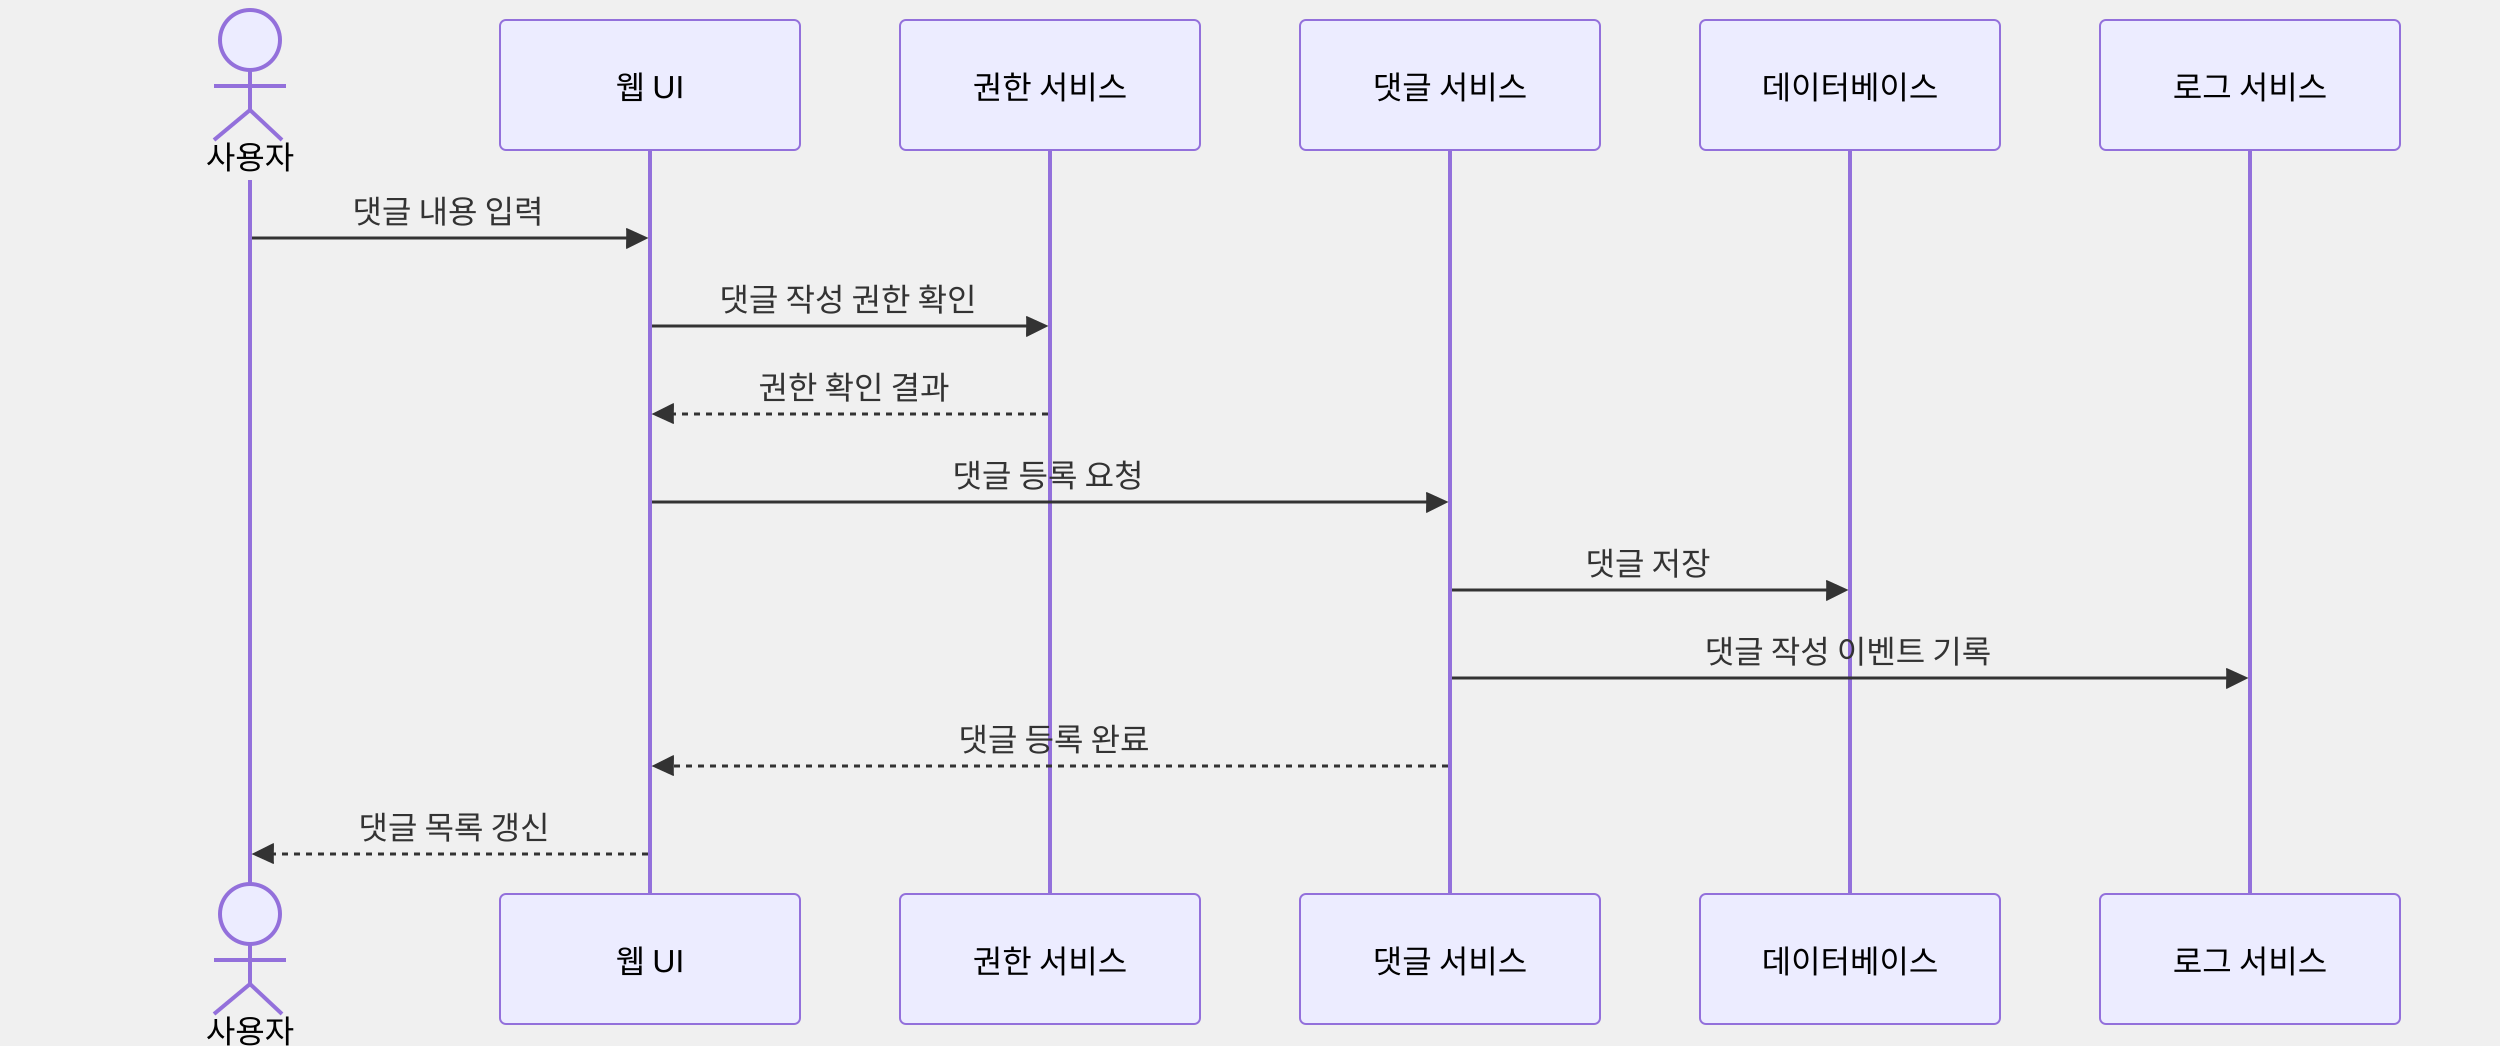
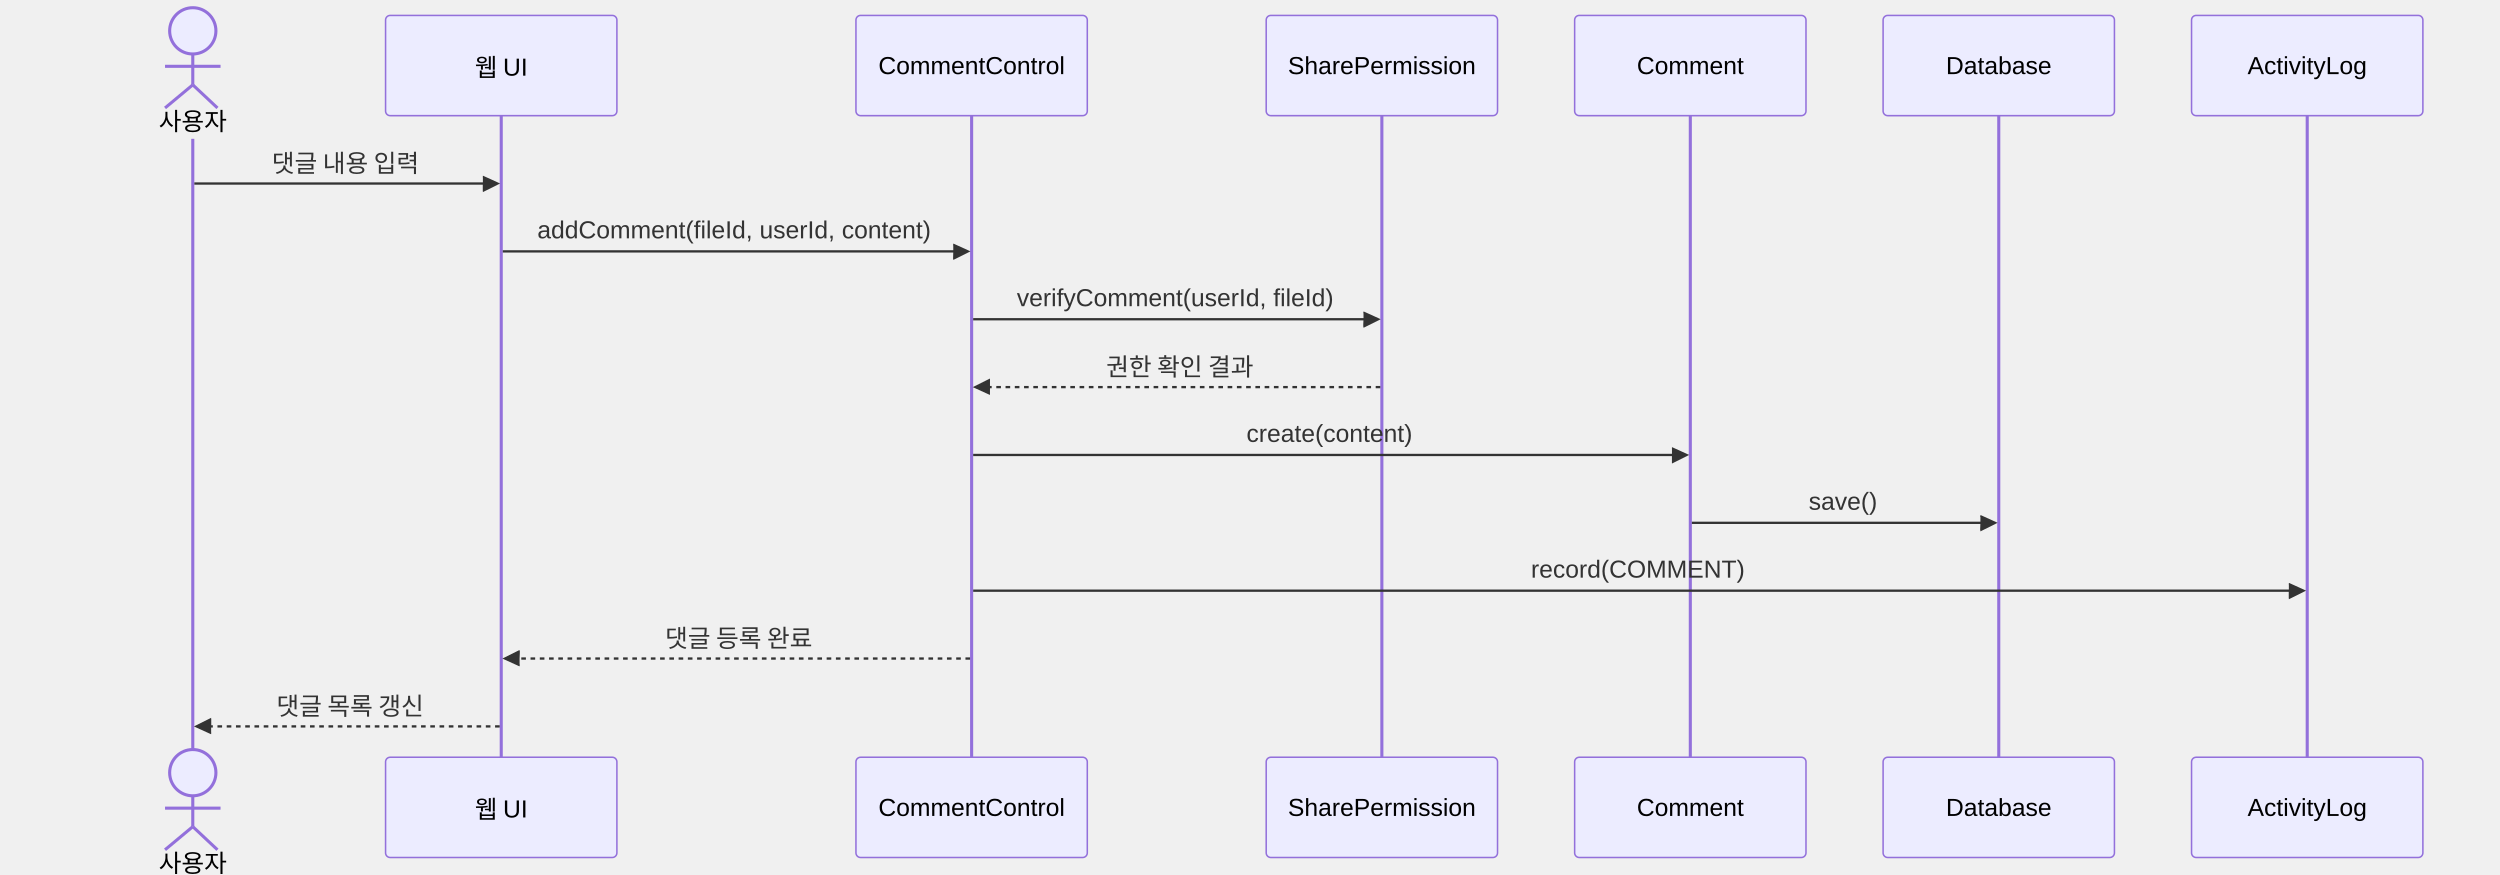
- <svg xmlns="http://www.w3.org/2000/svg" id="my-svg" width="100%" style="max-width: 1250px; background-color: white;" viewBox="-50 -10 1250 523" role="graphics-document document" aria-roledescription="sequence">
+ <svg xmlns="http://www.w3.org/2000/svg" id="my-svg" width="100%" style="max-width: 1621px; background-color: white;" viewBox="-50 -10 1621 567" role="graphics-document document" aria-roledescription="sequence">
  <g>
-     <rect x="1000" y="437" fill="#eaeaea" stroke="#666" width="150" height="65" name="Log" rx="3" ry="3" class="actor actor-bottom" />
-     <text x="1075" y="469.5" dominant-baseline="central" alignment-baseline="central" class="actor actor-box" style="text-anchor: middle; font-size: 16px; font-weight: 400;">
-       <tspan x="1075" dy="0">로그 서비스</tspan>
+     <rect x="1371" y="481" fill="#eaeaea" stroke="#666" width="150" height="65" name="Log" rx="3" ry="3" class="actor actor-bottom" />
+     <text x="1446" y="513.5" dominant-baseline="central" alignment-baseline="central" class="actor actor-box" style="text-anchor: middle; font-size: 16px; font-weight: 400;">
+       <tspan x="1446" dy="0">ActivityLog</tspan>
    </text>
  </g>
  <g>
-     <rect x="800" y="437" fill="#eaeaea" stroke="#666" width="150" height="65" name="DB" rx="3" ry="3" class="actor actor-bottom" />
-     <text x="875" y="469.5" dominant-baseline="central" alignment-baseline="central" class="actor actor-box" style="text-anchor: middle; font-size: 16px; font-weight: 400;">
-       <tspan x="875" dy="0">데이터베이스</tspan>
+     <rect x="1171" y="481" fill="#eaeaea" stroke="#666" width="150" height="65" name="DB" rx="3" ry="3" class="actor actor-bottom" />
+     <text x="1246" y="513.5" dominant-baseline="central" alignment-baseline="central" class="actor actor-box" style="text-anchor: middle; font-size: 16px; font-weight: 400;">
+       <tspan x="1246" dy="0">Database</tspan>
    </text>
  </g>
  <g>
-     <rect x="600" y="437" fill="#eaeaea" stroke="#666" width="150" height="65" name="CommentSvc" rx="3" ry="3" class="actor actor-bottom" />
-     <text x="675" y="469.5" dominant-baseline="central" alignment-baseline="central" class="actor actor-box" style="text-anchor: middle; font-size: 16px; font-weight: 400;">
-       <tspan x="675" dy="0">댓글 서비스</tspan>
+     <rect x="971" y="481" fill="#eaeaea" stroke="#666" width="150" height="65" name="Cmt" rx="3" ry="3" class="actor actor-bottom" />
+     <text x="1046" y="513.5" dominant-baseline="central" alignment-baseline="central" class="actor actor-box" style="text-anchor: middle; font-size: 16px; font-weight: 400;">
+       <tspan x="1046" dy="0">Comment</tspan>
    </text>
  </g>
  <g>
-     <rect x="400" y="437" fill="#eaeaea" stroke="#666" width="150" height="65" name="Auth" rx="3" ry="3" class="actor actor-bottom" />
-     <text x="475" y="469.5" dominant-baseline="central" alignment-baseline="central" class="actor actor-box" style="text-anchor: middle; font-size: 16px; font-weight: 400;">
-       <tspan x="475" dy="0">권한 서비스</tspan>
+     <rect x="771" y="481" fill="#eaeaea" stroke="#666" width="150" height="65" name="Perm" rx="3" ry="3" class="actor actor-bottom" />
+     <text x="846" y="513.5" dominant-baseline="central" alignment-baseline="central" class="actor actor-box" style="text-anchor: middle; font-size: 16px; font-weight: 400;">
+       <tspan x="846" dy="0">SharePermission</tspan>
    </text>
  </g>
  <g>
-     <rect x="200" y="437" fill="#eaeaea" stroke="#666" width="150" height="65" name="UI" rx="3" ry="3" class="actor actor-bottom" />
-     <text x="275" y="469.5" dominant-baseline="central" alignment-baseline="central" class="actor actor-box" style="text-anchor: middle; font-size: 16px; font-weight: 400;">
+     <rect x="505" y="481" fill="#eaeaea" stroke="#666" width="150" height="65" name="Ctrl" rx="3" ry="3" class="actor actor-bottom" />
+     <text x="580" y="513.5" dominant-baseline="central" alignment-baseline="central" class="actor actor-box" style="text-anchor: middle; font-size: 16px; font-weight: 400;">
+       <tspan x="580" dy="0">CommentControl</tspan>
+     </text>
+   </g>
+   <g>
+     <rect x="200" y="481" fill="#eaeaea" stroke="#666" width="150" height="65" name="UI" rx="3" ry="3" class="actor actor-bottom" />
+     <text x="275" y="513.5" dominant-baseline="central" alignment-baseline="central" class="actor actor-box" style="text-anchor: middle; font-size: 16px; font-weight: 400;">
      <tspan x="275" dy="0">웹 UI</tspan>
    </text>
  </g>
  <g />
  <g>
-     <line id="actor5" x1="1075" y1="65" x2="1075" y2="437" class="actor-line 200" stroke-width="0.5px" stroke="#999" name="Log" data-et="life-line" data-id="Log" />
-     <g id="root-5" data-et="participant" data-type="participant" data-id="Log">
-       <rect x="1000" y="0" fill="#eaeaea" stroke="#666" width="150" height="65" name="Log" rx="3" ry="3" class="actor actor-top" />
-       <text x="1075" y="32.5" dominant-baseline="central" alignment-baseline="central" class="actor actor-box" style="text-anchor: middle; font-size: 16px; font-weight: 400;">
-         <tspan x="1075" dy="0">로그 서비스</tspan>
+     <line id="actor6" x1="1446" y1="65" x2="1446" y2="481" class="actor-line 200" stroke-width="0.5px" stroke="#999" name="Log" data-et="life-line" data-id="Log" />
+     <g id="root-6" data-et="participant" data-type="participant" data-id="Log">
+       <rect x="1371" y="0" fill="#eaeaea" stroke="#666" width="150" height="65" name="Log" rx="3" ry="3" class="actor actor-top" />
+       <text x="1446" y="32.5" dominant-baseline="central" alignment-baseline="central" class="actor actor-box" style="text-anchor: middle; font-size: 16px; font-weight: 400;">
+         <tspan x="1446" dy="0">ActivityLog</tspan>
      </text>
    </g>
  </g>
  <g>
-     <line id="actor4" x1="875" y1="65" x2="875" y2="437" class="actor-line 200" stroke-width="0.5px" stroke="#999" name="DB" data-et="life-line" data-id="DB" />
-     <g id="root-4" data-et="participant" data-type="participant" data-id="DB">
-       <rect x="800" y="0" fill="#eaeaea" stroke="#666" width="150" height="65" name="DB" rx="3" ry="3" class="actor actor-top" />
-       <text x="875" y="32.5" dominant-baseline="central" alignment-baseline="central" class="actor actor-box" style="text-anchor: middle; font-size: 16px; font-weight: 400;">
-         <tspan x="875" dy="0">데이터베이스</tspan>
+     <line id="actor5" x1="1246" y1="65" x2="1246" y2="481" class="actor-line 200" stroke-width="0.5px" stroke="#999" name="DB" data-et="life-line" data-id="DB" />
+     <g id="root-5" data-et="participant" data-type="participant" data-id="DB">
+       <rect x="1171" y="0" fill="#eaeaea" stroke="#666" width="150" height="65" name="DB" rx="3" ry="3" class="actor actor-top" />
+       <text x="1246" y="32.5" dominant-baseline="central" alignment-baseline="central" class="actor actor-box" style="text-anchor: middle; font-size: 16px; font-weight: 400;">
+         <tspan x="1246" dy="0">Database</tspan>
      </text>
    </g>
  </g>
  <g>
-     <line id="actor3" x1="675" y1="65" x2="675" y2="437" class="actor-line 200" stroke-width="0.5px" stroke="#999" name="CommentSvc" data-et="life-line" data-id="CommentSvc" />
-     <g id="root-3" data-et="participant" data-type="participant" data-id="CommentSvc">
-       <rect x="600" y="0" fill="#eaeaea" stroke="#666" width="150" height="65" name="CommentSvc" rx="3" ry="3" class="actor actor-top" />
-       <text x="675" y="32.5" dominant-baseline="central" alignment-baseline="central" class="actor actor-box" style="text-anchor: middle; font-size: 16px; font-weight: 400;">
-         <tspan x="675" dy="0">댓글 서비스</tspan>
+     <line id="actor4" x1="1046" y1="65" x2="1046" y2="481" class="actor-line 200" stroke-width="0.5px" stroke="#999" name="Cmt" data-et="life-line" data-id="Cmt" />
+     <g id="root-4" data-et="participant" data-type="participant" data-id="Cmt">
+       <rect x="971" y="0" fill="#eaeaea" stroke="#666" width="150" height="65" name="Cmt" rx="3" ry="3" class="actor actor-top" />
+       <text x="1046" y="32.5" dominant-baseline="central" alignment-baseline="central" class="actor actor-box" style="text-anchor: middle; font-size: 16px; font-weight: 400;">
+         <tspan x="1046" dy="0">Comment</tspan>
      </text>
    </g>
  </g>
  <g>
-     <line id="actor2" x1="475" y1="65" x2="475" y2="437" class="actor-line 200" stroke-width="0.5px" stroke="#999" name="Auth" data-et="life-line" data-id="Auth" />
-     <g id="root-2" data-et="participant" data-type="participant" data-id="Auth">
-       <rect x="400" y="0" fill="#eaeaea" stroke="#666" width="150" height="65" name="Auth" rx="3" ry="3" class="actor actor-top" />
-       <text x="475" y="32.5" dominant-baseline="central" alignment-baseline="central" class="actor actor-box" style="text-anchor: middle; font-size: 16px; font-weight: 400;">
-         <tspan x="475" dy="0">권한 서비스</tspan>
+     <line id="actor3" x1="846" y1="65" x2="846" y2="481" class="actor-line 200" stroke-width="0.5px" stroke="#999" name="Perm" data-et="life-line" data-id="Perm" />
+     <g id="root-3" data-et="participant" data-type="participant" data-id="Perm">
+       <rect x="771" y="0" fill="#eaeaea" stroke="#666" width="150" height="65" name="Perm" rx="3" ry="3" class="actor actor-top" />
+       <text x="846" y="32.5" dominant-baseline="central" alignment-baseline="central" class="actor actor-box" style="text-anchor: middle; font-size: 16px; font-weight: 400;">
+         <tspan x="846" dy="0">SharePermission</tspan>
      </text>
    </g>
  </g>
  <g>
-     <line id="actor1" x1="275" y1="65" x2="275" y2="437" class="actor-line 200" stroke-width="0.5px" stroke="#999" name="UI" data-et="life-line" data-id="UI" />
+     <line id="actor2" x1="580" y1="65" x2="580" y2="481" class="actor-line 200" stroke-width="0.5px" stroke="#999" name="Ctrl" data-et="life-line" data-id="Ctrl" />
+     <g id="root-2" data-et="participant" data-type="participant" data-id="Ctrl">
+       <rect x="505" y="0" fill="#eaeaea" stroke="#666" width="150" height="65" name="Ctrl" rx="3" ry="3" class="actor actor-top" />
+       <text x="580" y="32.5" dominant-baseline="central" alignment-baseline="central" class="actor actor-box" style="text-anchor: middle; font-size: 16px; font-weight: 400;">
+         <tspan x="580" dy="0">CommentControl</tspan>
+       </text>
+     </g>
+   </g>
+   <g>
+     <line id="actor1" x1="275" y1="65" x2="275" y2="481" class="actor-line 200" stroke-width="0.5px" stroke="#999" name="UI" data-et="life-line" data-id="UI" />
    <g id="root-1" data-et="participant" data-type="participant" data-id="UI">
      <rect x="200" y="0" fill="#eaeaea" stroke="#666" width="150" height="65" name="UI" rx="3" ry="3" class="actor actor-top" />
      <text x="275" y="32.5" dominant-baseline="central" alignment-baseline="central" class="actor actor-box" style="text-anchor: middle; font-size: 16px; font-weight: 400;">
        <tspan x="275" dy="0">웹 UI</tspan>
      </text>
    </g>
  </g>
  <g>
-     <line id="actor0" x1="75" y1="80" x2="75" y2="437" class="actor-line 200" stroke-width="0.5px" stroke="#999" name="사용자" data-et="life-line" data-id="사용자" />
+     <line id="actor0" x1="75" y1="80" x2="75" y2="481" class="actor-line 200" stroke-width="0.5px" stroke="#999" name="사용자" data-et="life-line" data-id="사용자" />
  </g>
  <style>#my-svg{font-family:"trebuchet ms",verdana,arial,sans-serif;font-size:16px;fill:#333;}@keyframes edge-animation-frame{from{stroke-dashoffset:0;}}@keyframes dash{to{stroke-dashoffset:0;}}#my-svg .edge-animation-slow{stroke-dasharray:9,5!important;stroke-dashoffset:900;animation:dash 50s linear infinite;stroke-linecap:round;}#my-svg .edge-animation-fast{stroke-dasharray:9,5!important;stroke-dashoffset:900;animation:dash 20s linear infinite;stroke-linecap:round;}#my-svg .error-icon{fill:#552222;}#my-svg .error-text{fill:#552222;stroke:#552222;}#my-svg .edge-thickness-normal{stroke-width:1px;}#my-svg .edge-thickness-thick{stroke-width:3.5px;}#my-svg .edge-pattern-solid{stroke-dasharray:0;}#my-svg .edge-thickness-invisible{stroke-width:0;fill:none;}#my-svg .edge-pattern-dashed{stroke-dasharray:3;}#my-svg .edge-pattern-dotted{stroke-dasharray:2;}#my-svg .marker{fill:#333333;stroke:#333333;}#my-svg .marker.cross{stroke:#333333;}#my-svg svg{font-family:"trebuchet ms",verdana,arial,sans-serif;font-size:16px;}#my-svg p{margin:0;}#my-svg .actor{stroke:#9370DB;fill:#ECECFF;stroke-width:1;}#my-svg rect.actor.outer-path[data-look="neo"]{filter:drop-shadow(1px 2px 2px rgba(185, 185, 185, 1));}#my-svg rect.note[data-look="neo"]{stroke:#aaaa33;fill:#fff5ad;filter:drop-shadow(1px 2px 2px rgba(185, 185, 185, 1));}#my-svg text.actor&gt;tspan{fill:black;stroke:none;}#my-svg .actor-line{stroke:#9370DB;}#my-svg .innerArc{stroke-width:1.5;stroke-dasharray:none;}#my-svg .messageLine0{stroke-width:1.5;stroke-dasharray:none;stroke:#333;}#my-svg .messageLine1{stroke-width:1.5;stroke-dasharray:2,2;stroke:#333;}#my-svg [id$="-arrowhead"] path{fill:#333;stroke:#333;}#my-svg .sequenceNumber{fill:white;}#my-svg [id$="-sequencenumber"]{fill:#333;}#my-svg [id$="-crosshead"] path{fill:#333;stroke:#333;}#my-svg .messageText{fill:#333;stroke:none;}#my-svg .labelBox{stroke:#9370DB;fill:#ECECFF;filter:none;}#my-svg .labelText,#my-svg .labelText&gt;tspan{fill:black;stroke:none;}#my-svg .loopText,#my-svg .loopText&gt;tspan{fill:black;stroke:none;}#my-svg .sectionTitle,#my-svg .sectionTitle&gt;tspan{fill:black;stroke:none;}#my-svg .loopLine{stroke-width:2px;stroke-dasharray:2,2;stroke:#9370DB;fill:#9370DB;}#my-svg .note{stroke:#aaaa33;fill:#fff5ad;}#my-svg .noteText,#my-svg .noteText&gt;tspan{fill:black;stroke:none;font-weight:normal;}#my-svg .activation0{fill:#f4f4f4;stroke:#666;}#my-svg .activation1{fill:#f4f4f4;stroke:#666;}#my-svg .activation2{fill:#f4f4f4;stroke:#666;}#my-svg .actorPopupMenu{position:absolute;}#my-svg .actorPopupMenuPanel{position:absolute;fill:#ECECFF;box-shadow:0px 8px 16px 0px rgba(0,0,0,0.2);filter:drop-shadow(3px 5px 2px rgb(0 0 0 / 0.4));}#my-svg .actor-man circle,#my-svg line{fill:#ECECFF;stroke-width:2px;}#my-svg g rect.rect{filter:drop-shadow(1px 2px 2px rgba(185, 185, 185, 1));stroke:#9370DB;}#my-svg .node .neo-node{stroke:#9370DB;}#my-svg [data-look="neo"].node rect,#my-svg [data-look="neo"].cluster rect,#my-svg [data-look="neo"].node polygon{stroke:#9370DB;filter:drop-shadow(1px 2px 2px rgba(185, 185, 185, 1));}#my-svg [data-look="neo"].node path{stroke:#9370DB;stroke-width:1px;}#my-svg [data-look="neo"].node .outer-path{filter:drop-shadow(1px 2px 2px rgba(185, 185, 185, 1));}#my-svg [data-look="neo"].node .neo-line path{stroke:#9370DB;filter:none;}#my-svg [data-look="neo"].node circle{stroke:#9370DB;filter:drop-shadow(1px 2px 2px rgba(185, 185, 185, 1));}#my-svg [data-look="neo"].node circle .state-start{fill:#000000;}#my-svg [data-look="neo"].icon-shape .icon{fill:#9370DB;filter:drop-shadow(1px 2px 2px rgba(185, 185, 185, 1));}#my-svg [data-look="neo"].icon-shape .icon-neo path{stroke:#9370DB;filter:drop-shadow(1px 2px 2px rgba(185, 185, 185, 1));}#my-svg :root{--mermaid-font-family:"trebuchet ms",verdana,arial,sans-serif;}</style>
  <g />
  <defs>
    <symbol id="my-svg-computer" width="24" height="24">
      <path transform="scale(.5)" d="M2 2v13h20v-13h-20zm18 11h-16v-9h16v9zm-10.228 6l.466-1h3.524l.467 1h-4.457zm14.228 3h-24l2-6h2.104l-1.33 4h18.45l-1.297-4h2.073l2 6zm-5-10h-14v-7h14v7z" />
    </symbol>
  </defs>
  <defs>
    <symbol id="my-svg-database" fill-rule="evenodd" clip-rule="evenodd">
      <path transform="scale(.5)" d="M12.258.001l.256.004.255.005.253.008.251.01.249.012.247.015.246.016.242.019.241.02.239.023.236.024.233.027.231.028.229.031.225.032.223.034.22.036.217.038.214.04.211.041.208.043.205.045.201.046.198.048.194.05.191.051.187.053.183.054.18.056.175.057.172.059.168.06.163.061.16.063.155.064.15.066.074.033.073.033.071.034.07.034.069.035.068.035.067.035.066.035.064.036.064.036.062.036.06.036.06.037.058.037.058.037.055.038.055.038.053.038.052.038.051.039.05.039.048.039.047.039.045.04.044.04.043.04.041.04.04.041.039.041.037.041.036.041.034.041.033.042.032.042.03.042.029.042.027.042.026.043.024.043.023.043.021.043.02.043.018.044.017.043.015.044.013.044.012.044.011.045.009.044.007.045.006.045.004.045.002.045.001.045v17l-.001.045-.002.045-.004.045-.006.045-.007.045-.009.044-.011.045-.012.044-.013.044-.015.044-.017.043-.018.044-.02.043-.021.043-.023.043-.024.043-.026.043-.027.042-.029.042-.03.042-.032.042-.033.042-.034.041-.036.041-.037.041-.039.041-.04.041-.041.04-.043.04-.044.04-.045.04-.047.039-.048.039-.05.039-.051.039-.052.038-.053.038-.055.038-.055.038-.058.037-.058.037-.06.037-.06.036-.062.036-.064.036-.064.036-.066.035-.067.035-.068.035-.069.035-.07.034-.071.034-.073.033-.074.033-.15.066-.155.064-.16.063-.163.061-.168.06-.172.059-.175.057-.18.056-.183.054-.187.053-.191.051-.194.05-.198.048-.201.046-.205.045-.208.043-.211.041-.214.04-.217.038-.22.036-.223.034-.225.032-.229.031-.231.028-.233.027-.236.024-.239.023-.241.02-.242.019-.246.016-.247.015-.249.012-.251.01-.253.008-.255.005-.256.004-.258.001-.258-.001-.256-.004-.255-.005-.253-.008-.251-.01-.249-.012-.247-.015-.245-.016-.243-.019-.241-.02-.238-.023-.236-.024-.234-.027-.231-.028-.228-.031-.226-.032-.223-.034-.22-.036-.217-.038-.214-.04-.211-.041-.208-.043-.204-.045-.201-.046-.198-.048-.195-.05-.19-.051-.187-.053-.184-.054-.179-.056-.176-.057-.172-.059-.167-.06-.164-.061-.159-.063-.155-.064-.151-.066-.074-.033-.072-.033-.072-.034-.07-.034-.069-.035-.068-.035-.067-.035-.066-.035-.064-.036-.063-.036-.062-.036-.061-.036-.06-.037-.058-.037-.057-.037-.056-.038-.055-.038-.053-.038-.052-.038-.051-.039-.049-.039-.049-.039-.046-.039-.046-.04-.044-.04-.043-.04-.041-.04-.04-.041-.039-.041-.037-.041-.036-.041-.034-.041-.033-.042-.032-.042-.03-.042-.029-.042-.027-.042-.026-.043-.024-.043-.023-.043-.021-.043-.02-.043-.018-.044-.017-.043-.015-.044-.013-.044-.012-.044-.011-.045-.009-.044-.007-.045-.006-.045-.004-.045-.002-.045-.001-.045v-17l.001-.045.002-.045.004-.045.006-.045.007-.045.009-.044.011-.045.012-.044.013-.044.015-.044.017-.043.018-.044.02-.043.021-.043.023-.043.024-.043.026-.043.027-.042.029-.042.03-.042.032-.042.033-.042.034-.041.036-.041.037-.041.039-.041.04-.041.041-.04.043-.04.044-.04.046-.04.046-.039.049-.039.049-.039.051-.039.052-.038.053-.038.055-.038.056-.038.057-.037.058-.037.06-.037.061-.036.062-.036.063-.036.064-.036.066-.035.067-.035.068-.035.069-.035.07-.034.072-.034.072-.033.074-.033.151-.066.155-.064.159-.063.164-.061.167-.06.172-.059.176-.057.179-.056.184-.054.187-.053.19-.051.195-.05.198-.048.201-.046.204-.045.208-.043.211-.041.214-.04.217-.038.22-.036.223-.034.226-.032.228-.031.231-.028.234-.027.236-.024.238-.023.241-.02.243-.019.245-.016.247-.015.249-.012.251-.01.253-.008.255-.005.256-.004.258-.001.258.001zm-9.258 20.499v.01l.001.021.003.021.004.022.005.021.006.022.007.022.009.023.01.022.011.023.012.023.013.023.015.023.016.024.017.023.018.024.019.024.021.024.022.025.023.024.024.025.052.049.056.05.061.051.066.051.07.051.075.051.079.052.084.052.088.052.092.052.097.052.102.051.105.052.11.052.114.051.119.051.123.051.127.05.131.05.135.05.139.048.144.049.147.047.152.047.155.047.16.045.163.045.167.043.171.043.176.041.178.041.183.039.187.039.19.037.194.035.197.035.202.033.204.031.209.03.212.029.216.027.219.025.222.024.226.021.23.02.233.018.236.016.24.015.243.012.246.01.249.008.253.005.256.004.259.001.26-.001.257-.004.254-.005.25-.008.247-.011.244-.012.241-.014.237-.016.233-.018.231-.021.226-.021.224-.024.22-.026.216-.027.212-.028.21-.031.205-.031.202-.034.198-.034.194-.036.191-.037.187-.039.183-.04.179-.04.175-.042.172-.043.168-.044.163-.045.16-.046.155-.046.152-.047.148-.048.143-.049.139-.049.136-.05.131-.05.126-.05.123-.051.118-.052.114-.051.11-.052.106-.052.101-.052.096-.052.092-.052.088-.053.083-.051.079-.052.074-.052.07-.051.065-.051.06-.051.056-.05.051-.05.023-.024.023-.025.021-.024.02-.024.019-.024.018-.024.017-.024.015-.023.014-.024.013-.023.012-.023.01-.023.01-.022.008-.022.006-.022.006-.022.004-.022.004-.021.001-.021.001-.021v-4.127l-.077.055-.08.053-.083.054-.085.053-.087.052-.09.052-.093.051-.095.05-.097.05-.1.049-.102.049-.105.048-.106.047-.109.047-.111.046-.114.045-.115.045-.118.044-.12.043-.122.042-.124.042-.126.041-.128.04-.13.04-.132.038-.134.038-.135.037-.138.037-.139.035-.142.035-.143.034-.144.033-.147.032-.148.031-.15.03-.151.03-.153.029-.154.027-.156.027-.158.026-.159.025-.161.024-.162.023-.163.022-.165.021-.166.02-.167.019-.169.018-.169.017-.171.016-.173.015-.173.014-.175.013-.175.012-.177.011-.178.01-.179.008-.179.008-.181.006-.182.005-.182.004-.184.003-.184.002h-.37l-.184-.002-.184-.003-.182-.004-.182-.005-.181-.006-.179-.008-.179-.008-.178-.01-.176-.011-.176-.012-.175-.013-.173-.014-.172-.015-.171-.016-.17-.017-.169-.018-.167-.019-.166-.02-.165-.021-.163-.022-.162-.023-.161-.024-.159-.025-.157-.026-.156-.027-.155-.027-.153-.029-.151-.03-.15-.03-.148-.031-.146-.032-.145-.033-.143-.034-.141-.035-.14-.035-.137-.037-.136-.037-.134-.038-.132-.038-.13-.04-.128-.04-.126-.041-.124-.042-.122-.042-.12-.044-.117-.043-.116-.045-.113-.045-.112-.046-.109-.047-.106-.047-.105-.048-.102-.049-.1-.049-.097-.05-.095-.05-.093-.052-.09-.051-.087-.052-.085-.053-.083-.054-.08-.054-.077-.054v4.127zm0-5.654v.011l.001.021.003.021.004.021.005.022.006.022.007.022.009.022.01.022.011.023.012.023.013.023.015.024.016.023.017.024.018.024.019.024.021.024.022.024.023.025.024.024.052.05.056.05.061.05.066.051.07.051.075.052.079.051.084.052.088.052.092.052.097.052.102.052.105.052.11.051.114.051.119.052.123.05.127.051.131.05.135.049.139.049.144.048.147.048.152.047.155.046.16.045.163.045.167.044.171.042.176.042.178.04.183.04.187.038.19.037.194.036.197.034.202.033.204.032.209.03.212.028.216.027.219.025.222.024.226.022.23.02.233.018.236.016.24.014.243.012.246.01.249.008.253.006.256.003.259.001.26-.001.257-.003.254-.006.25-.008.247-.01.244-.012.241-.015.237-.016.233-.018.231-.02.226-.022.224-.024.22-.025.216-.027.212-.029.21-.03.205-.032.202-.033.198-.035.194-.036.191-.037.187-.039.183-.039.179-.041.175-.042.172-.043.168-.044.163-.045.16-.045.155-.047.152-.047.148-.048.143-.048.139-.05.136-.049.131-.05.126-.051.123-.051.118-.051.114-.052.11-.052.106-.052.101-.052.096-.052.092-.052.088-.052.083-.052.079-.052.074-.051.07-.052.065-.051.06-.05.056-.051.051-.049.023-.025.023-.024.021-.025.02-.024.019-.024.018-.024.017-.024.015-.023.014-.023.013-.024.012-.022.01-.023.01-.023.008-.022.006-.022.006-.022.004-.021.004-.022.001-.021.001-.021v-4.139l-.077.054-.08.054-.083.054-.085.052-.087.053-.09.051-.093.051-.095.051-.097.05-.1.049-.102.049-.105.048-.106.047-.109.047-.111.046-.114.045-.115.044-.118.044-.12.044-.122.042-.124.042-.126.041-.128.04-.13.039-.132.039-.134.038-.135.037-.138.036-.139.036-.142.035-.143.033-.144.033-.147.033-.148.031-.15.03-.151.03-.153.028-.154.028-.156.027-.158.026-.159.025-.161.024-.162.023-.163.022-.165.021-.166.02-.167.019-.169.018-.169.017-.171.016-.173.015-.173.014-.175.013-.175.012-.177.011-.178.009-.179.009-.179.007-.181.007-.182.005-.182.004-.184.003-.184.002h-.37l-.184-.002-.184-.003-.182-.004-.182-.005-.181-.007-.179-.007-.179-.009-.178-.009-.176-.011-.176-.012-.175-.013-.173-.014-.172-.015-.171-.016-.17-.017-.169-.018-.167-.019-.166-.02-.165-.021-.163-.022-.162-.023-.161-.024-.159-.025-.157-.026-.156-.027-.155-.028-.153-.028-.151-.03-.15-.03-.148-.031-.146-.033-.145-.033-.143-.033-.141-.035-.14-.036-.137-.036-.136-.037-.134-.038-.132-.039-.13-.039-.128-.04-.126-.041-.124-.042-.122-.043-.12-.043-.117-.044-.116-.044-.113-.046-.112-.046-.109-.046-.106-.047-.105-.048-.102-.049-.1-.049-.097-.05-.095-.051-.093-.051-.09-.051-.087-.053-.085-.052-.083-.054-.08-.054-.077-.054v4.139zm0-5.666v.011l.001.02.003.022.004.021.005.022.006.021.007.022.009.023.01.022.011.023.012.023.013.023.015.023.016.024.017.024.018.023.019.024.021.025.022.024.023.024.024.025.052.05.056.05.061.05.066.051.07.051.075.052.079.051.084.052.088.052.092.052.097.052.102.052.105.051.11.052.114.051.119.051.123.051.127.05.131.05.135.05.139.049.144.048.147.048.152.047.155.046.16.045.163.045.167.043.171.043.176.042.178.04.183.04.187.038.19.037.194.036.197.034.202.033.204.032.209.03.212.028.216.027.219.025.222.024.226.021.23.02.233.018.236.017.24.014.243.012.246.01.249.008.253.006.256.003.259.001.26-.001.257-.003.254-.006.25-.008.247-.01.244-.013.241-.014.237-.016.233-.018.231-.02.226-.022.224-.024.22-.025.216-.027.212-.029.21-.03.205-.032.202-.033.198-.035.194-.036.191-.037.187-.039.183-.039.179-.041.175-.042.172-.043.168-.044.163-.045.16-.045.155-.047.152-.047.148-.048.143-.049.139-.049.136-.049.131-.051.126-.05.123-.051.118-.052.114-.051.11-.052.106-.052.101-.052.096-.052.092-.052.088-.052.083-.052.079-.052.074-.052.07-.051.065-.051.06-.051.056-.05.051-.049.023-.025.023-.025.021-.024.02-.024.019-.024.018-.024.017-.024.015-.023.014-.024.013-.023.012-.023.01-.022.01-.023.008-.022.006-.022.006-.022.004-.022.004-.021.001-.021.001-.021v-4.153l-.077.054-.08.054-.083.053-.085.053-.087.053-.09.051-.093.051-.095.051-.097.05-.1.049-.102.048-.105.048-.106.048-.109.046-.111.046-.114.046-.115.044-.118.044-.12.043-.122.043-.124.042-.126.041-.128.04-.13.039-.132.039-.134.038-.135.037-.138.036-.139.036-.142.034-.143.034-.144.033-.147.032-.148.032-.15.03-.151.03-.153.028-.154.028-.156.027-.158.026-.159.024-.161.024-.162.023-.163.023-.165.021-.166.02-.167.019-.169.018-.169.017-.171.016-.173.015-.173.014-.175.013-.175.012-.177.01-.178.01-.179.009-.179.007-.181.006-.182.006-.182.004-.184.003-.184.001-.185.001-.185-.001-.184-.001-.184-.003-.182-.004-.182-.006-.181-.006-.179-.007-.179-.009-.178-.01-.176-.01-.176-.012-.175-.013-.173-.014-.172-.015-.171-.016-.17-.017-.169-.018-.167-.019-.166-.02-.165-.021-.163-.023-.162-.023-.161-.024-.159-.024-.157-.026-.156-.027-.155-.028-.153-.028-.151-.03-.15-.03-.148-.032-.146-.032-.145-.033-.143-.034-.141-.034-.14-.036-.137-.036-.136-.037-.134-.038-.132-.039-.13-.039-.128-.041-.126-.041-.124-.041-.122-.043-.12-.043-.117-.044-.116-.044-.113-.046-.112-.046-.109-.046-.106-.048-.105-.048-.102-.048-.1-.05-.097-.049-.095-.051-.093-.051-.09-.052-.087-.052-.085-.053-.083-.053-.08-.054-.077-.054v4.153zm8.74-8.179l-.257.004-.254.005-.25.008-.247.011-.244.012-.241.014-.237.016-.233.018-.231.021-.226.022-.224.023-.22.026-.216.027-.212.028-.21.031-.205.032-.202.033-.198.034-.194.036-.191.038-.187.038-.183.04-.179.041-.175.042-.172.043-.168.043-.163.045-.16.046-.155.046-.152.048-.148.048-.143.048-.139.049-.136.05-.131.05-.126.051-.123.051-.118.051-.114.052-.11.052-.106.052-.101.052-.096.052-.092.052-.088.052-.083.052-.079.052-.074.051-.07.052-.065.051-.06.05-.056.05-.051.05-.023.025-.023.024-.021.024-.02.025-.019.024-.018.024-.017.023-.015.024-.014.023-.013.023-.012.023-.01.023-.01.022-.008.022-.006.023-.006.021-.004.022-.004.021-.001.021-.001.021.001.021.001.021.004.021.004.022.006.021.006.023.008.022.01.022.01.023.012.023.013.023.014.023.015.024.017.023.018.024.019.024.02.025.021.024.023.024.023.025.051.05.056.05.06.05.065.051.07.052.074.051.079.052.083.052.088.052.092.052.096.052.101.052.106.052.11.052.114.052.118.051.123.051.126.051.131.05.136.05.139.049.143.048.148.048.152.048.155.046.16.046.163.045.168.043.172.043.175.042.179.041.183.04.187.038.191.038.194.036.198.034.202.033.205.032.21.031.212.028.216.027.22.026.224.023.226.022.231.021.233.018.237.016.241.014.244.012.247.011.25.008.254.005.257.004.26.001.26-.001.257-.004.254-.005.25-.008.247-.011.244-.012.241-.014.237-.016.233-.018.231-.021.226-.022.224-.023.22-.026.216-.027.212-.028.21-.031.205-.032.202-.033.198-.034.194-.036.191-.038.187-.038.183-.04.179-.041.175-.042.172-.043.168-.043.163-.045.16-.046.155-.046.152-.048.148-.048.143-.048.139-.049.136-.05.131-.05.126-.051.123-.051.118-.051.114-.052.11-.052.106-.052.101-.052.096-.052.092-.052.088-.052.083-.052.079-.052.074-.051.07-.052.065-.051.06-.05.056-.05.051-.05.023-.025.023-.024.021-.024.02-.025.019-.024.018-.024.017-.023.015-.024.014-.023.013-.023.012-.023.01-.023.01-.022.008-.022.006-.023.006-.021.004-.022.004-.021.001-.021.001-.021-.001-.021-.001-.021-.004-.021-.004-.022-.006-.021-.006-.023-.008-.022-.01-.022-.01-.023-.012-.023-.013-.023-.014-.023-.015-.024-.017-.023-.018-.024-.019-.024-.02-.025-.021-.024-.023-.024-.023-.025-.051-.05-.056-.05-.06-.05-.065-.051-.07-.052-.074-.051-.079-.052-.083-.052-.088-.052-.092-.052-.096-.052-.101-.052-.106-.052-.11-.052-.114-.052-.118-.051-.123-.051-.126-.051-.131-.05-.136-.05-.139-.049-.143-.048-.148-.048-.152-.048-.155-.046-.16-.046-.163-.045-.168-.043-.172-.043-.175-.042-.179-.041-.183-.04-.187-.038-.191-.038-.194-.036-.198-.034-.202-.033-.205-.032-.21-.031-.212-.028-.216-.027-.22-.026-.224-.023-.226-.022-.231-.021-.233-.018-.237-.016-.241-.014-.244-.012-.247-.011-.25-.008-.254-.005-.257-.004-.26-.001-.26.001z" />
    </symbol>
  </defs>
  <defs>
    <symbol id="my-svg-clock" width="24" height="24">
      <path transform="scale(.5)" d="M12 2c5.514 0 10 4.486 10 10s-4.486 10-10 10-10-4.486-10-10 4.486-10 10-10zm0-2c-6.627 0-12 5.373-12 12s5.373 12 12 12 12-5.373 12-12-5.373-12-12-12zm5.848 12.459c.202.038.202.333.001.372-1.907.361-6.045 1.111-6.547 1.111-.719 0-1.301-.582-1.301-1.301 0-.512.77-5.447 1.125-7.445.034-.192.312-.181.343.014l.985 6.238 5.394 1.011z" />
    </symbol>
  </defs>
  <defs>
    <marker id="my-svg-arrowhead" refX="7.9" refY="5" markerUnits="userSpaceOnUse" markerWidth="12" markerHeight="12" orient="auto-start-reverse">
      <path d="M -1 0 L 10 5 L 0 10 z" />
    </marker>
  </defs>
  <defs>
    <marker id="my-svg-crosshead" markerWidth="15" markerHeight="8" orient="auto" refX="4" refY="4.5">
      <path fill="none" stroke="#000000" stroke-width="1pt" d="M 1,2 L 6,7 M 6,2 L 1,7" style="stroke-dasharray: 0, 0;" />
    </marker>
  </defs>
  <defs>
    <marker id="my-svg-filled-head" refX="15.5" refY="7" markerWidth="20" markerHeight="28" orient="auto">
      <path d="M 18,7 L9,13 L14,7 L9,1 Z" />
    </marker>
  </defs>
  <defs>
    <marker id="my-svg-sequencenumber" refX="15" refY="15" markerWidth="60" markerHeight="40" orient="auto">
      <circle cx="15" cy="15" r="6" />
    </marker>
  </defs>
  <defs>
    <marker id="my-svg-solidTopArrowHead" refX="7.9" refY="7.25" markerUnits="userSpaceOnUse" markerWidth="12" markerHeight="12" orient="auto-start-reverse">
      <path d="M 0 0 L 10 8 L 0 8 z" />
    </marker>
  </defs>
  <defs>
    <marker id="my-svg-solidBottomArrowHead" refX="7.9" refY="0.75" markerUnits="userSpaceOnUse" markerWidth="12" markerHeight="12" orient="auto-start-reverse">
      <path d="M 0 0 L 10 0 L 0 8 z" />
    </marker>
  </defs>
  <defs>
    <marker id="my-svg-stickTopArrowHead" refX="7.5" refY="7" markerUnits="userSpaceOnUse" markerWidth="12" markerHeight="12" orient="auto-start-reverse">
      <path d="M 0 0 L 7 7" stroke="black" stroke-width="1.5" fill="none" />
    </marker>
  </defs>
  <defs>
    <marker id="my-svg-stickBottomArrowHead" refX="7.5" refY="0" markerUnits="userSpaceOnUse" markerWidth="12" markerHeight="12" orient="auto-start-reverse">
      <path d="M 0 7 L 7 0" stroke="black" stroke-width="1.5" fill="none" />
    </marker>
  </defs>
  <g class="actor-man actor-top" name="사용자" data-et="participant" data-type="actor" data-id="사용자" style="stroke: rgb(147, 112, 219);">
    <line id="actor-man-torso0" x1="75" y1="25" x2="75" y2="45" />
    <line id="actor-man-arms0" x1="57" y1="33" x2="93" y2="33" />
    <line x1="57" y1="60" x2="75" y2="45" />
    <line x1="75" y1="45" x2="91" y2="60" />
    <circle cx="75" cy="10" r="15" width="150" height="65" />
    <text x="75" y="67.5" dominant-baseline="central" alignment-baseline="central" class="actor actor-man" style="text-anchor: middle; font-size: 16px; font-weight: 400;">
      <tspan x="75" dy="0">사용자</tspan>
    </text>
  </g>
  <text x="174" y="80" text-anchor="middle" dominant-baseline="middle" alignment-baseline="middle" class="messageText" dy="1em" style="font-size: 16px; font-weight: 400;">댓글 내용 입력</text>
  <line x1="76" y1="109" x2="271" y2="109" class="messageLine0" data-et="message" data-id="i0" data-from="사용자" data-to="UI" stroke-width="2" stroke="none" marker-end="url(#my-svg-arrowhead)" style="fill: none;" />
-   <text x="374" y="124" text-anchor="middle" dominant-baseline="middle" alignment-baseline="middle" class="messageText" dy="1em" style="font-size: 16px; font-weight: 400;">댓글 작성 권한 확인</text>
-   <line x1="276" y1="153" x2="471" y2="153" class="messageLine0" data-et="message" data-id="i1" data-from="UI" data-to="Auth" stroke-width="2" stroke="none" marker-end="url(#my-svg-arrowhead)" style="fill: none;" />
-   <text x="377" y="168" text-anchor="middle" dominant-baseline="middle" alignment-baseline="middle" class="messageText" dy="1em" style="font-size: 16px; font-weight: 400;">권한 확인 결과</text>
-   <line x1="474" y1="197" x2="279" y2="197" class="messageLine1" data-et="message" data-id="i2" data-from="Auth" data-to="UI" stroke-width="2" stroke="none" marker-end="url(#my-svg-arrowhead)" style="stroke-dasharray: 3, 3; fill: none;" />
-   <text x="474" y="212" text-anchor="middle" dominant-baseline="middle" alignment-baseline="middle" class="messageText" dy="1em" style="font-size: 16px; font-weight: 400;">댓글 등록 요청</text>
-   <line x1="276" y1="241" x2="671" y2="241" class="messageLine0" data-et="message" data-id="i3" data-from="UI" data-to="CommentSvc" stroke-width="2" stroke="none" marker-end="url(#my-svg-arrowhead)" style="fill: none;" />
-   <text x="774" y="256" text-anchor="middle" dominant-baseline="middle" alignment-baseline="middle" class="messageText" dy="1em" style="font-size: 16px; font-weight: 400;">댓글 저장</text>
-   <line x1="676" y1="285" x2="871" y2="285" class="messageLine0" data-et="message" data-id="i4" data-from="CommentSvc" data-to="DB" stroke-width="2" stroke="none" marker-end="url(#my-svg-arrowhead)" style="fill: none;" />
-   <text x="874" y="300" text-anchor="middle" dominant-baseline="middle" alignment-baseline="middle" class="messageText" dy="1em" style="font-size: 16px; font-weight: 400;">댓글 작성 이벤트 기록</text>
-   <line x1="676" y1="329" x2="1071" y2="329" class="messageLine0" data-et="message" data-id="i5" data-from="CommentSvc" data-to="Log" stroke-width="2" stroke="none" marker-end="url(#my-svg-arrowhead)" style="fill: none;" />
-   <text x="477" y="344" text-anchor="middle" dominant-baseline="middle" alignment-baseline="middle" class="messageText" dy="1em" style="font-size: 16px; font-weight: 400;">댓글 등록 완료</text>
-   <line x1="674" y1="373" x2="279" y2="373" class="messageLine1" data-et="message" data-id="i6" data-from="CommentSvc" data-to="UI" stroke-width="2" stroke="none" marker-end="url(#my-svg-arrowhead)" style="stroke-dasharray: 3, 3; fill: none;" />
-   <text x="177" y="388" text-anchor="middle" dominant-baseline="middle" alignment-baseline="middle" class="messageText" dy="1em" style="font-size: 16px; font-weight: 400;">댓글 목록 갱신</text>
-   <line x1="274" y1="417" x2="79" y2="417" class="messageLine1" data-et="message" data-id="i7" data-from="UI" data-to="사용자" stroke-width="2" stroke="none" marker-end="url(#my-svg-arrowhead)" style="stroke-dasharray: 3, 3; fill: none;" />
+   <text x="426" y="124" text-anchor="middle" dominant-baseline="middle" alignment-baseline="middle" class="messageText" dy="1em" style="font-size: 16px; font-weight: 400;">addComment(fileId, userId, content)</text>
+   <line x1="276" y1="153" x2="576" y2="153" class="messageLine0" data-et="message" data-id="i1" data-from="UI" data-to="Ctrl" stroke-width="2" stroke="none" marker-end="url(#my-svg-arrowhead)" style="fill: none;" />
+   <text x="712" y="168" text-anchor="middle" dominant-baseline="middle" alignment-baseline="middle" class="messageText" dy="1em" style="font-size: 16px; font-weight: 400;">verifyComment(userId, fileId)</text>
+   <line x1="581" y1="197" x2="842" y2="197" class="messageLine0" data-et="message" data-id="i2" data-from="Ctrl" data-to="Perm" stroke-width="2" stroke="none" marker-end="url(#my-svg-arrowhead)" style="fill: none;" />
+   <text x="715" y="212" text-anchor="middle" dominant-baseline="middle" alignment-baseline="middle" class="messageText" dy="1em" style="font-size: 16px; font-weight: 400;">권한 확인 결과</text>
+   <line x1="845" y1="241" x2="584" y2="241" class="messageLine1" data-et="message" data-id="i3" data-from="Perm" data-to="Ctrl" stroke-width="2" stroke="none" marker-end="url(#my-svg-arrowhead)" style="stroke-dasharray: 3, 3; fill: none;" />
+   <text x="812" y="256" text-anchor="middle" dominant-baseline="middle" alignment-baseline="middle" class="messageText" dy="1em" style="font-size: 16px; font-weight: 400;">create(content)</text>
+   <line x1="581" y1="285" x2="1042" y2="285" class="messageLine0" data-et="message" data-id="i4" data-from="Ctrl" data-to="Cmt" stroke-width="2" stroke="none" marker-end="url(#my-svg-arrowhead)" style="fill: none;" />
+   <text x="1145" y="300" text-anchor="middle" dominant-baseline="middle" alignment-baseline="middle" class="messageText" dy="1em" style="font-size: 16px; font-weight: 400;">save()</text>
+   <line x1="1047" y1="329" x2="1242" y2="329" class="messageLine0" data-et="message" data-id="i5" data-from="Cmt" data-to="DB" stroke-width="2" stroke="none" marker-end="url(#my-svg-arrowhead)" style="fill: none;" />
+   <text x="1012" y="344" text-anchor="middle" dominant-baseline="middle" alignment-baseline="middle" class="messageText" dy="1em" style="font-size: 16px; font-weight: 400;">record(COMMENT)</text>
+   <line x1="581" y1="373" x2="1442" y2="373" class="messageLine0" data-et="message" data-id="i6" data-from="Ctrl" data-to="Log" stroke-width="2" stroke="none" marker-end="url(#my-svg-arrowhead)" style="fill: none;" />
+   <text x="429" y="388" text-anchor="middle" dominant-baseline="middle" alignment-baseline="middle" class="messageText" dy="1em" style="font-size: 16px; font-weight: 400;">댓글 등록 완료</text>
+   <line x1="579" y1="417" x2="279" y2="417" class="messageLine1" data-et="message" data-id="i7" data-from="Ctrl" data-to="UI" stroke-width="2" stroke="none" marker-end="url(#my-svg-arrowhead)" style="stroke-dasharray: 3, 3; fill: none;" />
+   <text x="177" y="432" text-anchor="middle" dominant-baseline="middle" alignment-baseline="middle" class="messageText" dy="1em" style="font-size: 16px; font-weight: 400;">댓글 목록 갱신</text>
+   <line x1="274" y1="461" x2="79" y2="461" class="messageLine1" data-et="message" data-id="i8" data-from="UI" data-to="사용자" stroke-width="2" stroke="none" marker-end="url(#my-svg-arrowhead)" style="stroke-dasharray: 3, 3; fill: none;" />
  <g class="actor-man actor-bottom" name="사용자" style="stroke: rgb(147, 112, 219);">
-     <line id="actor-man-torso5" x1="75" y1="462" x2="75" y2="482" />
-     <line id="actor-man-arms5" x1="57" y1="470" x2="93" y2="470" />
-     <line x1="57" y1="497" x2="75" y2="482" />
-     <line x1="75" y1="482" x2="91" y2="497" />
-     <circle cx="75" cy="447" r="15" width="150" height="65" />
-     <text x="75" y="504.5" dominant-baseline="central" alignment-baseline="central" class="actor actor-man" style="text-anchor: middle; font-size: 16px; font-weight: 400;">
+     <line id="actor-man-torso6" x1="75" y1="506" x2="75" y2="526" />
+     <line id="actor-man-arms6" x1="57" y1="514" x2="93" y2="514" />
+     <line x1="57" y1="541" x2="75" y2="526" />
+     <line x1="75" y1="526" x2="91" y2="541" />
+     <circle cx="75" cy="491" r="15" width="150" height="65" />
+     <text x="75" y="548.5" dominant-baseline="central" alignment-baseline="central" class="actor actor-man" style="text-anchor: middle; font-size: 16px; font-weight: 400;">
      <tspan x="75" dy="0">사용자</tspan>
    </text>
  </g>
</svg>
